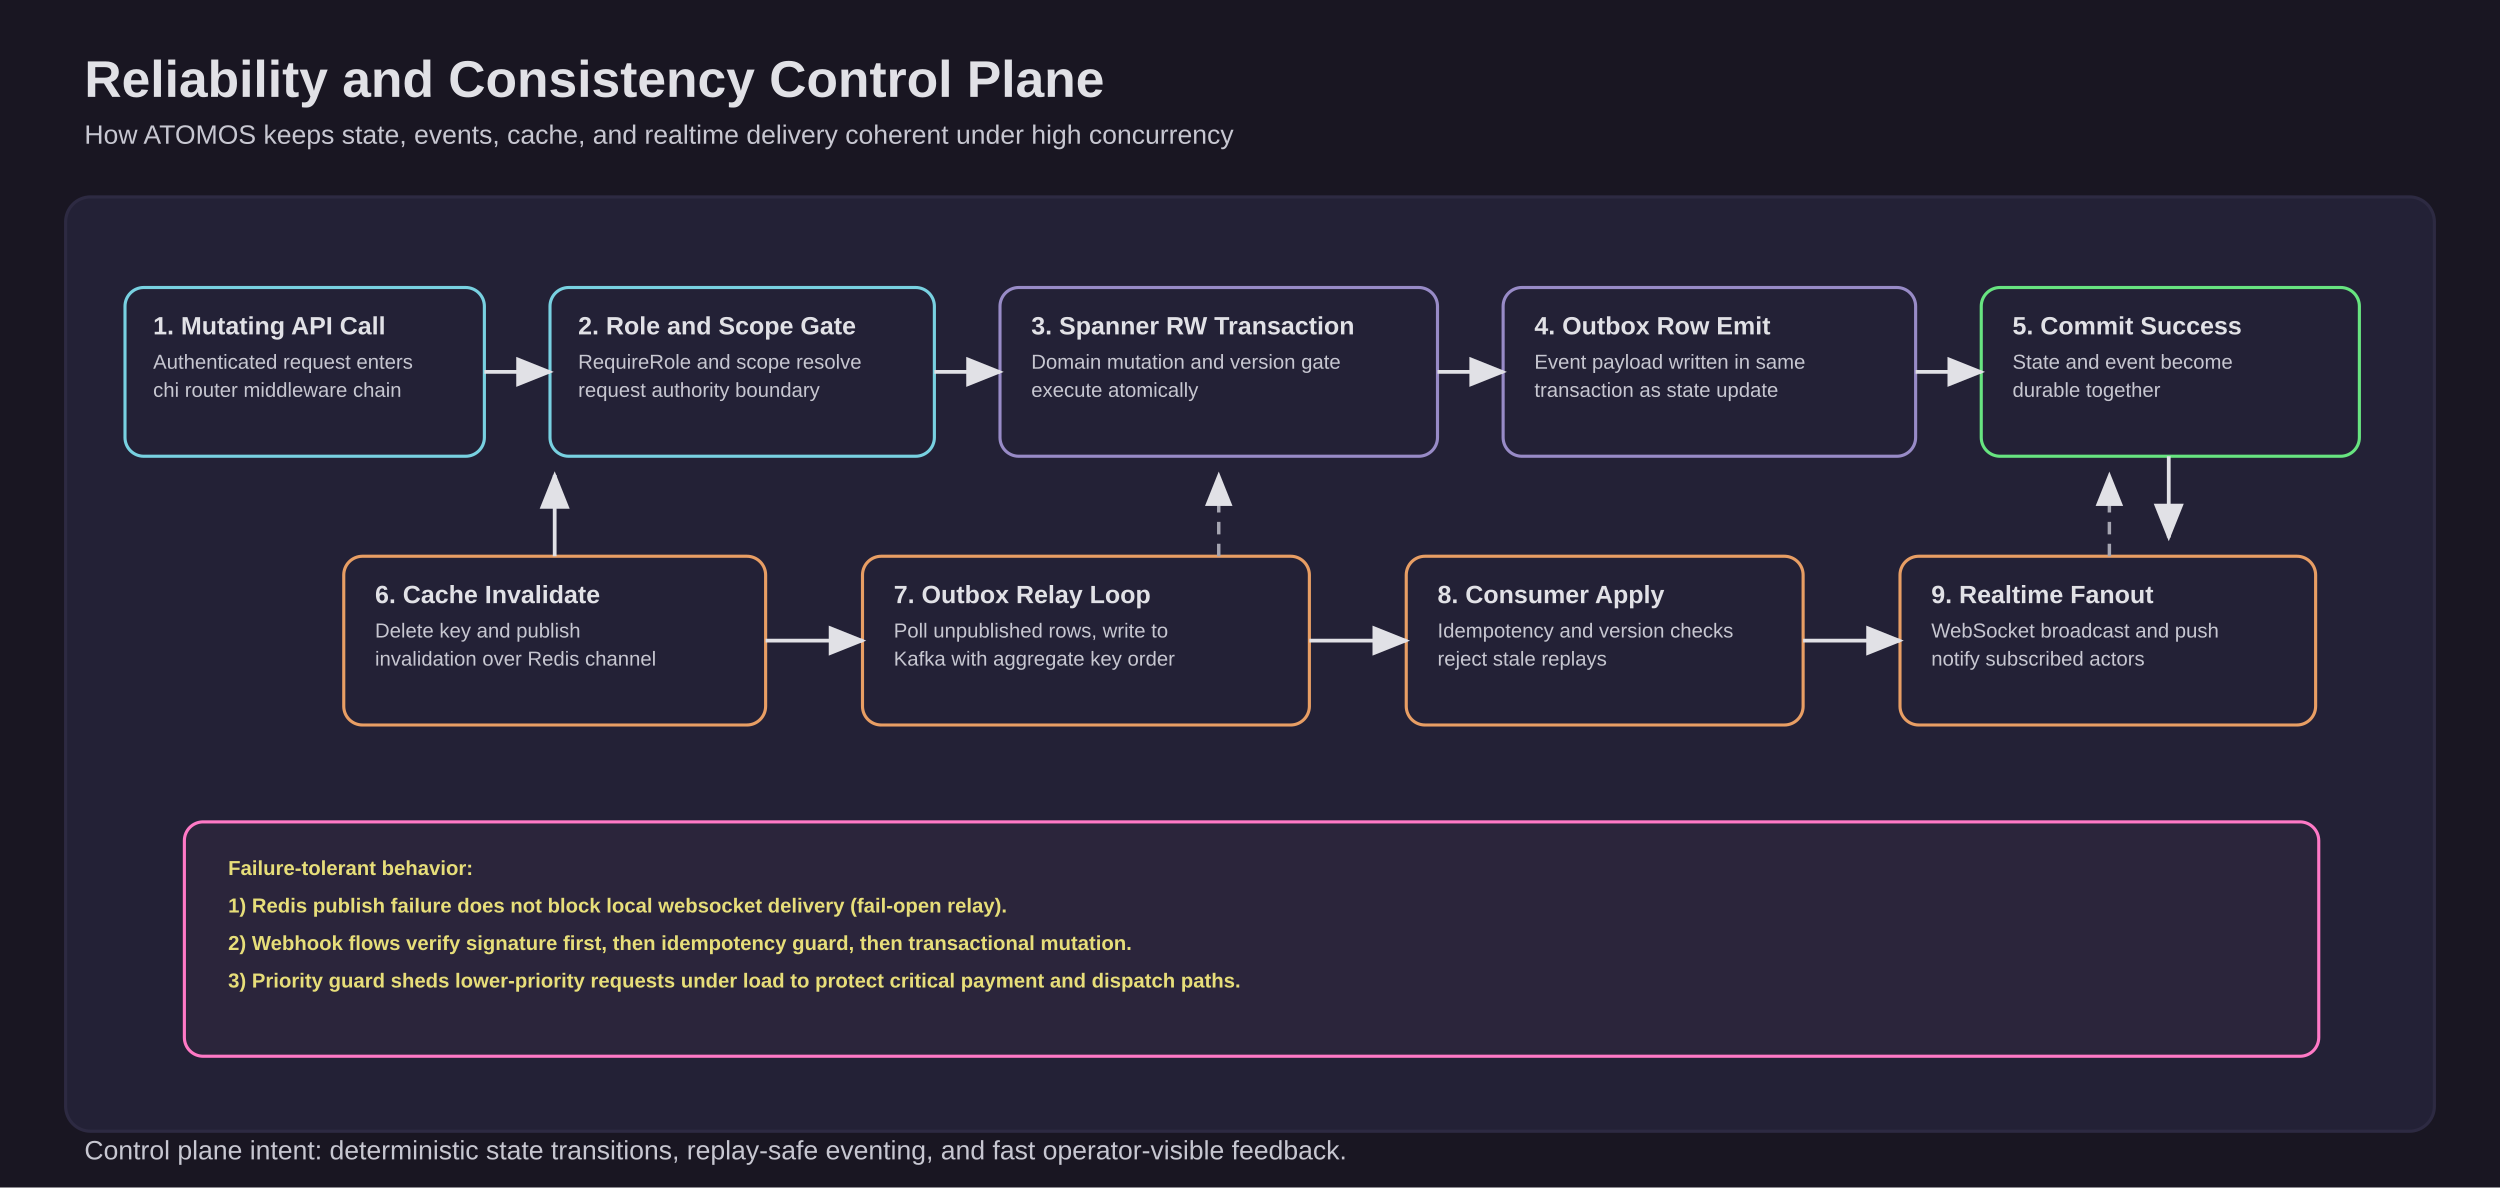
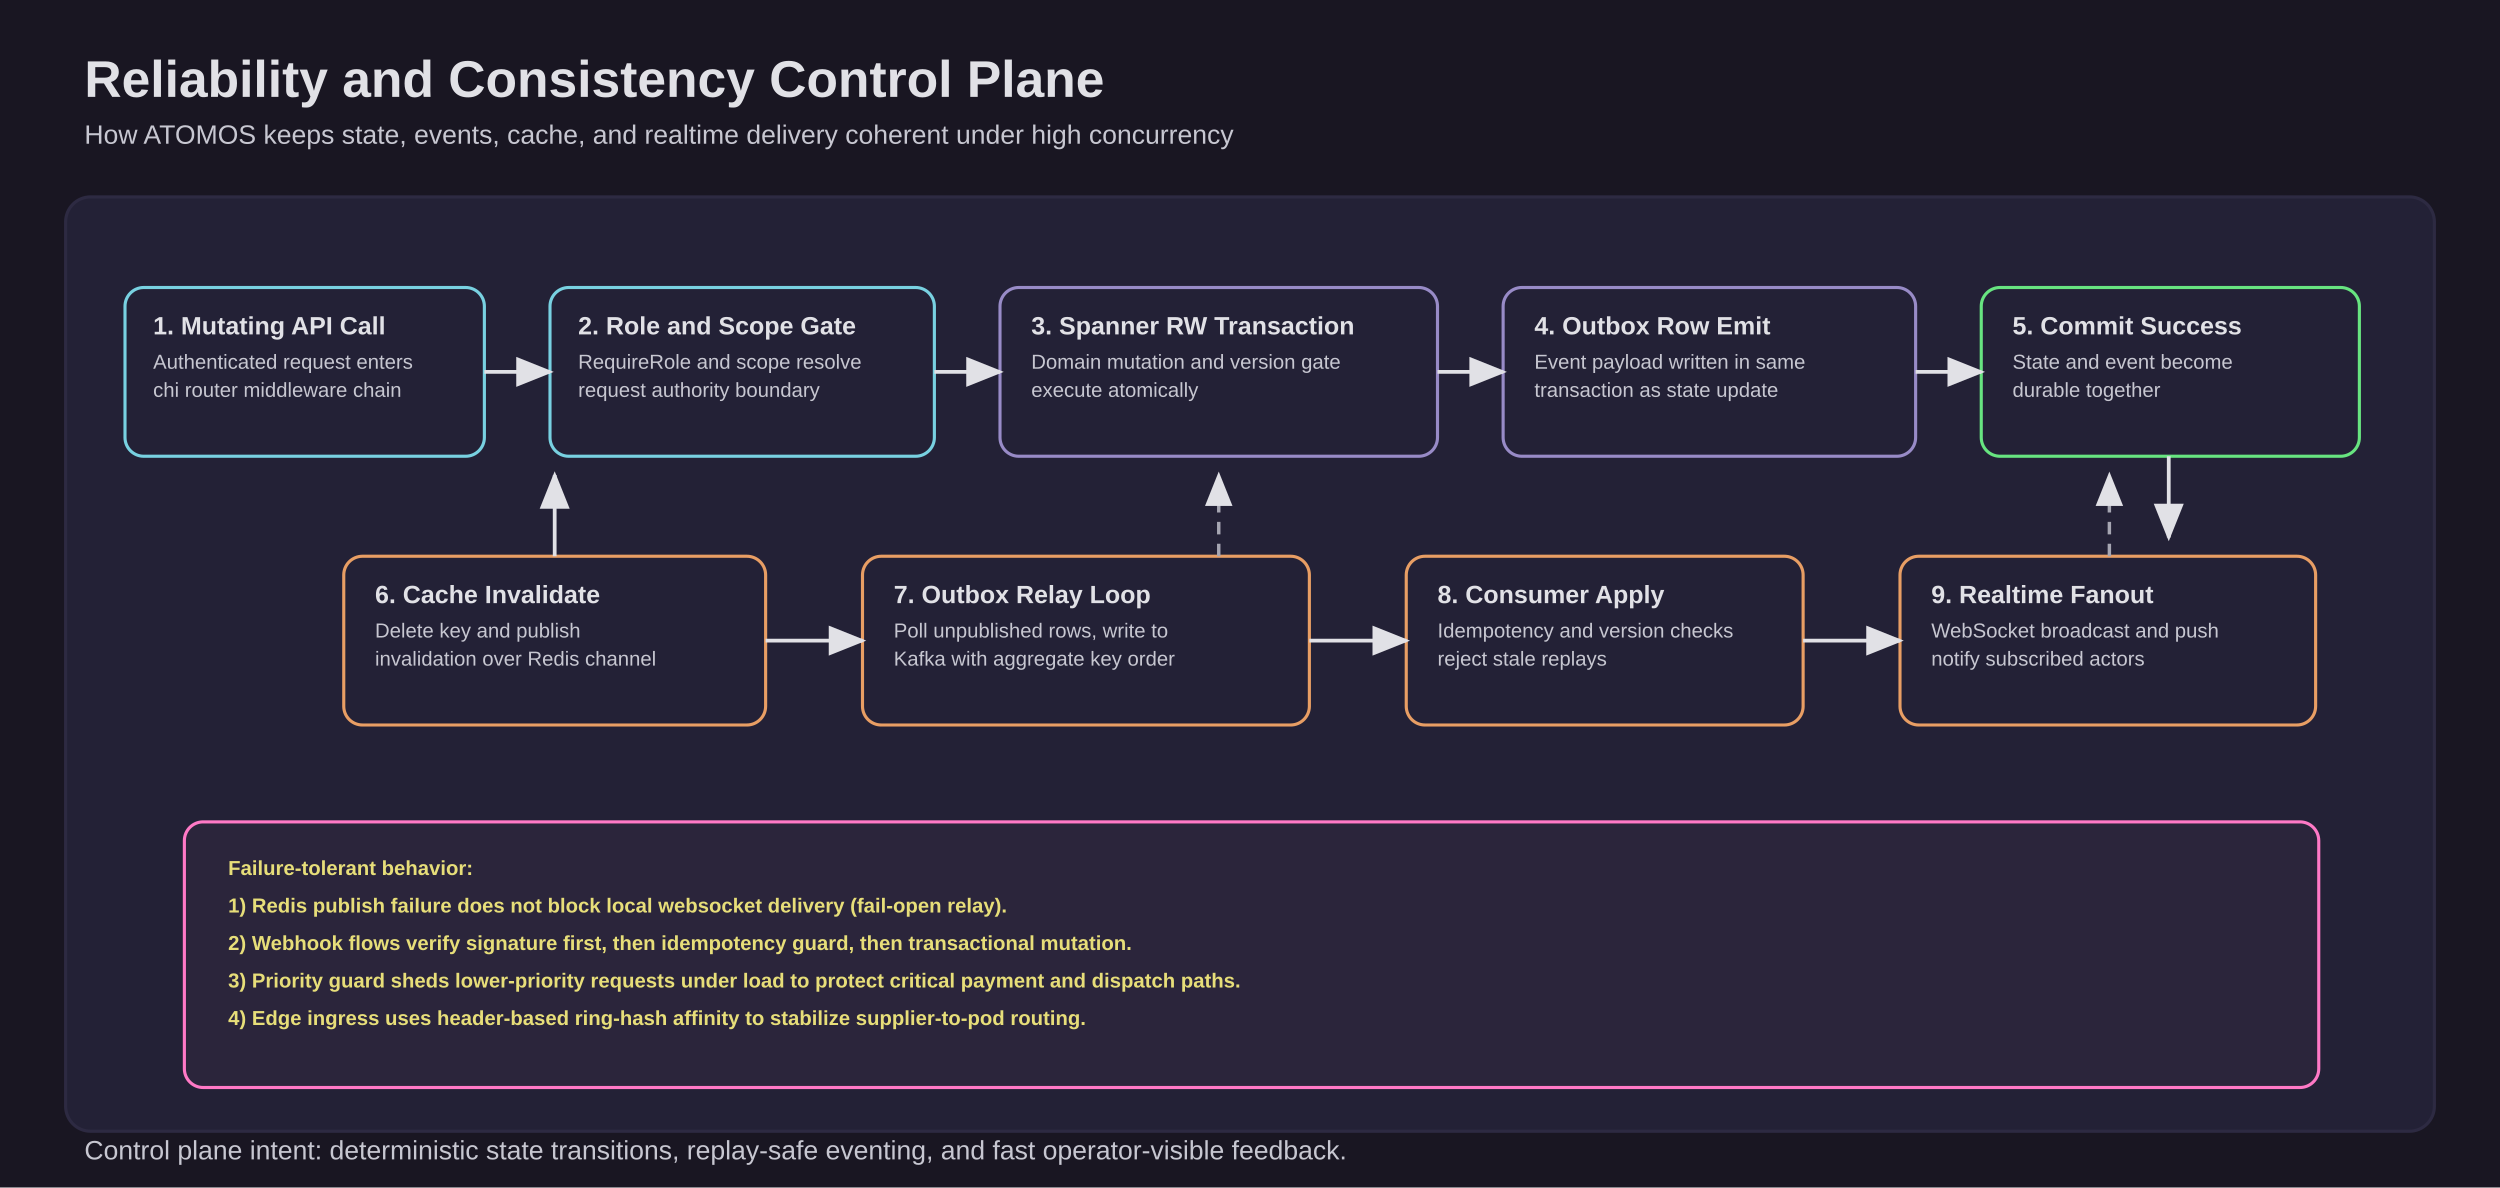
<svg xmlns="http://www.w3.org/2000/svg" width="1600" height="760" viewBox="0 0 1600 760" role="img" aria-label="Reliability control plane">
  <defs>
    <style>
      .bg { fill: #191622; }
      .panel { fill: #232136; stroke: #2d2a42; stroke-width: 2; }
      .title { font: 700 33px Arial, sans-serif; fill: #e1e1e6; }
      .subtitle { font: 500 17px Arial, sans-serif; fill: #c7c7d1; }
      .nodeA { fill: #232136; stroke: #78d1e1; stroke-width: 2; }
      .nodeB { fill: #232136; stroke: #988bc7; stroke-width: 2; }
      .nodeC { fill: #232136; stroke: #67e480; stroke-width: 2; }
      .nodeD { fill: #232136; stroke: #e89e64; stroke-width: 2; }
      .h { font: 700 16px Arial, sans-serif; fill: #e1e1e6; }
      .t { font: 500 13px Arial, sans-serif; fill: #c7c7d1; }
      .arrow { stroke: #e1e1e6; stroke-width: 2.4; fill: none; marker-end: url(#ah); }
      .arrowDashed { stroke: #a6a6b2; stroke-width: 2.2; stroke-dasharray: 8 6; fill: none; marker-end: url(#ah); }
      .callout { fill: #2b253b; stroke: #ff79c6; stroke-width: 2; }
      .calloutText { font: 600 13px Arial, sans-serif; fill: #e7de79; }
    </style>
    <marker id="ah" markerWidth="10" markerHeight="8" refX="9" refY="4" orient="auto" markerUnits="strokeWidth">
      <path d="M0,0 L10,4 L0,8 Z" fill="#e1e1e6" />
    </marker>
  </defs>
  <rect class="bg" x="0" y="0" width="1600" height="760" />
  <text class="title" x="54" y="62">Reliability and Consistency Control Plane</text>
  <text class="subtitle" x="54" y="92">How ATOMOS keeps state, events, cache, and realtime delivery coherent under high concurrency</text>
  <rect class="panel" x="42" y="126" width="1516" height="598" rx="16" />
  <rect class="nodeA" x="80" y="184" width="230" height="108" rx="12" />
  <text class="h" x="98" y="214">1. Mutating API Call</text>
  <text class="t" x="98" y="236">Authenticated request enters</text>
  <text class="t" x="98" y="254">chi router middleware chain</text>
  <rect class="nodeA" x="352" y="184" width="246" height="108" rx="12" />
  <text class="h" x="370" y="214">2. Role and Scope Gate</text>
  <text class="t" x="370" y="236">RequireRole and scope resolve</text>
  <text class="t" x="370" y="254">request authority boundary</text>
  <rect class="nodeB" x="640" y="184" width="280" height="108" rx="12" />
  <text class="h" x="660" y="214">3. Spanner RW Transaction</text>
  <text class="t" x="660" y="236">Domain mutation and version gate</text>
  <text class="t" x="660" y="254">execute atomically</text>
  <rect class="nodeB" x="962" y="184" width="264" height="108" rx="12" />
  <text class="h" x="982" y="214">4. Outbox Row Emit</text>
  <text class="t" x="982" y="236">Event payload written in same</text>
  <text class="t" x="982" y="254">transaction as state update</text>
  <rect class="nodeC" x="1268" y="184" width="242" height="108" rx="12" />
  <text class="h" x="1288" y="214">5. Commit Success</text>
  <text class="t" x="1288" y="236">State and event become</text>
  <text class="t" x="1288" y="254">durable together</text>
  <rect class="nodeD" x="220" y="356" width="270" height="108" rx="12" />
  <text class="h" x="240" y="386">6. Cache Invalidate</text>
  <text class="t" x="240" y="408">Delete key and publish</text>
  <text class="t" x="240" y="426">invalidation over Redis channel</text>
  <rect class="nodeD" x="552" y="356" width="286" height="108" rx="12" />
  <text class="h" x="572" y="386">7. Outbox Relay Loop</text>
  <text class="t" x="572" y="408">Poll unpublished rows, write to</text>
  <text class="t" x="572" y="426">Kafka with aggregate key order</text>
  <rect class="nodeD" x="900" y="356" width="254" height="108" rx="12" />
  <text class="h" x="920" y="386">8. Consumer Apply</text>
  <text class="t" x="920" y="408">Idempotency and version checks</text>
  <text class="t" x="920" y="426">reject stale replays</text>
  <rect class="nodeD" x="1216" y="356" width="266" height="108" rx="12" />
  <text class="h" x="1236" y="386">9. Realtime Fanout</text>
  <text class="t" x="1236" y="408">WebSocket broadcast and push</text>
  <text class="t" x="1236" y="426">notify subscribed actors</text>
-   <rect class="callout" x="118" y="526" width="1366" height="150" rx="12" />
+   <rect class="callout" x="118" y="526" width="1366" height="170" rx="12" />
  <text class="calloutText" x="146" y="560">Failure-tolerant behavior:</text>
  <text class="calloutText" x="146" y="584">1) Redis publish failure does not block local websocket delivery (fail-open relay).</text>
  <text class="calloutText" x="146" y="608">2) Webhook flows verify signature first, then idempotency guard, then transactional mutation.</text>
  <text class="calloutText" x="146" y="632">3) Priority guard sheds lower-priority requests under load to protect critical payment and dispatch paths.</text>
+   <text class="calloutText" x="146" y="656">4) Edge ingress uses header-based ring-hash affinity to stabilize supplier-to-pod routing.</text>
  <path class="arrow" d="M310 238 L352 238" />
  <path class="arrow" d="M598 238 L640 238" />
  <path class="arrow" d="M920 238 L962 238" />
  <path class="arrow" d="M1226 238 L1268 238" />
  <path class="arrow" d="M1388 292 L1388 344" />
  <path class="arrow" d="M355 356 L355 304" />
  <path class="arrow" d="M490 410 L552 410" />
  <path class="arrow" d="M838 410 L900 410" />
  <path class="arrow" d="M1154 410 L1216 410" />
  <path class="arrowDashed" d="M1350 356 L1350 304" />
  <path class="arrowDashed" d="M780 356 L780 304" />
  <text class="subtitle" x="54" y="742">Control plane intent: deterministic state transitions, replay-safe eventing, and fast operator-visible feedback.</text>
</svg>
